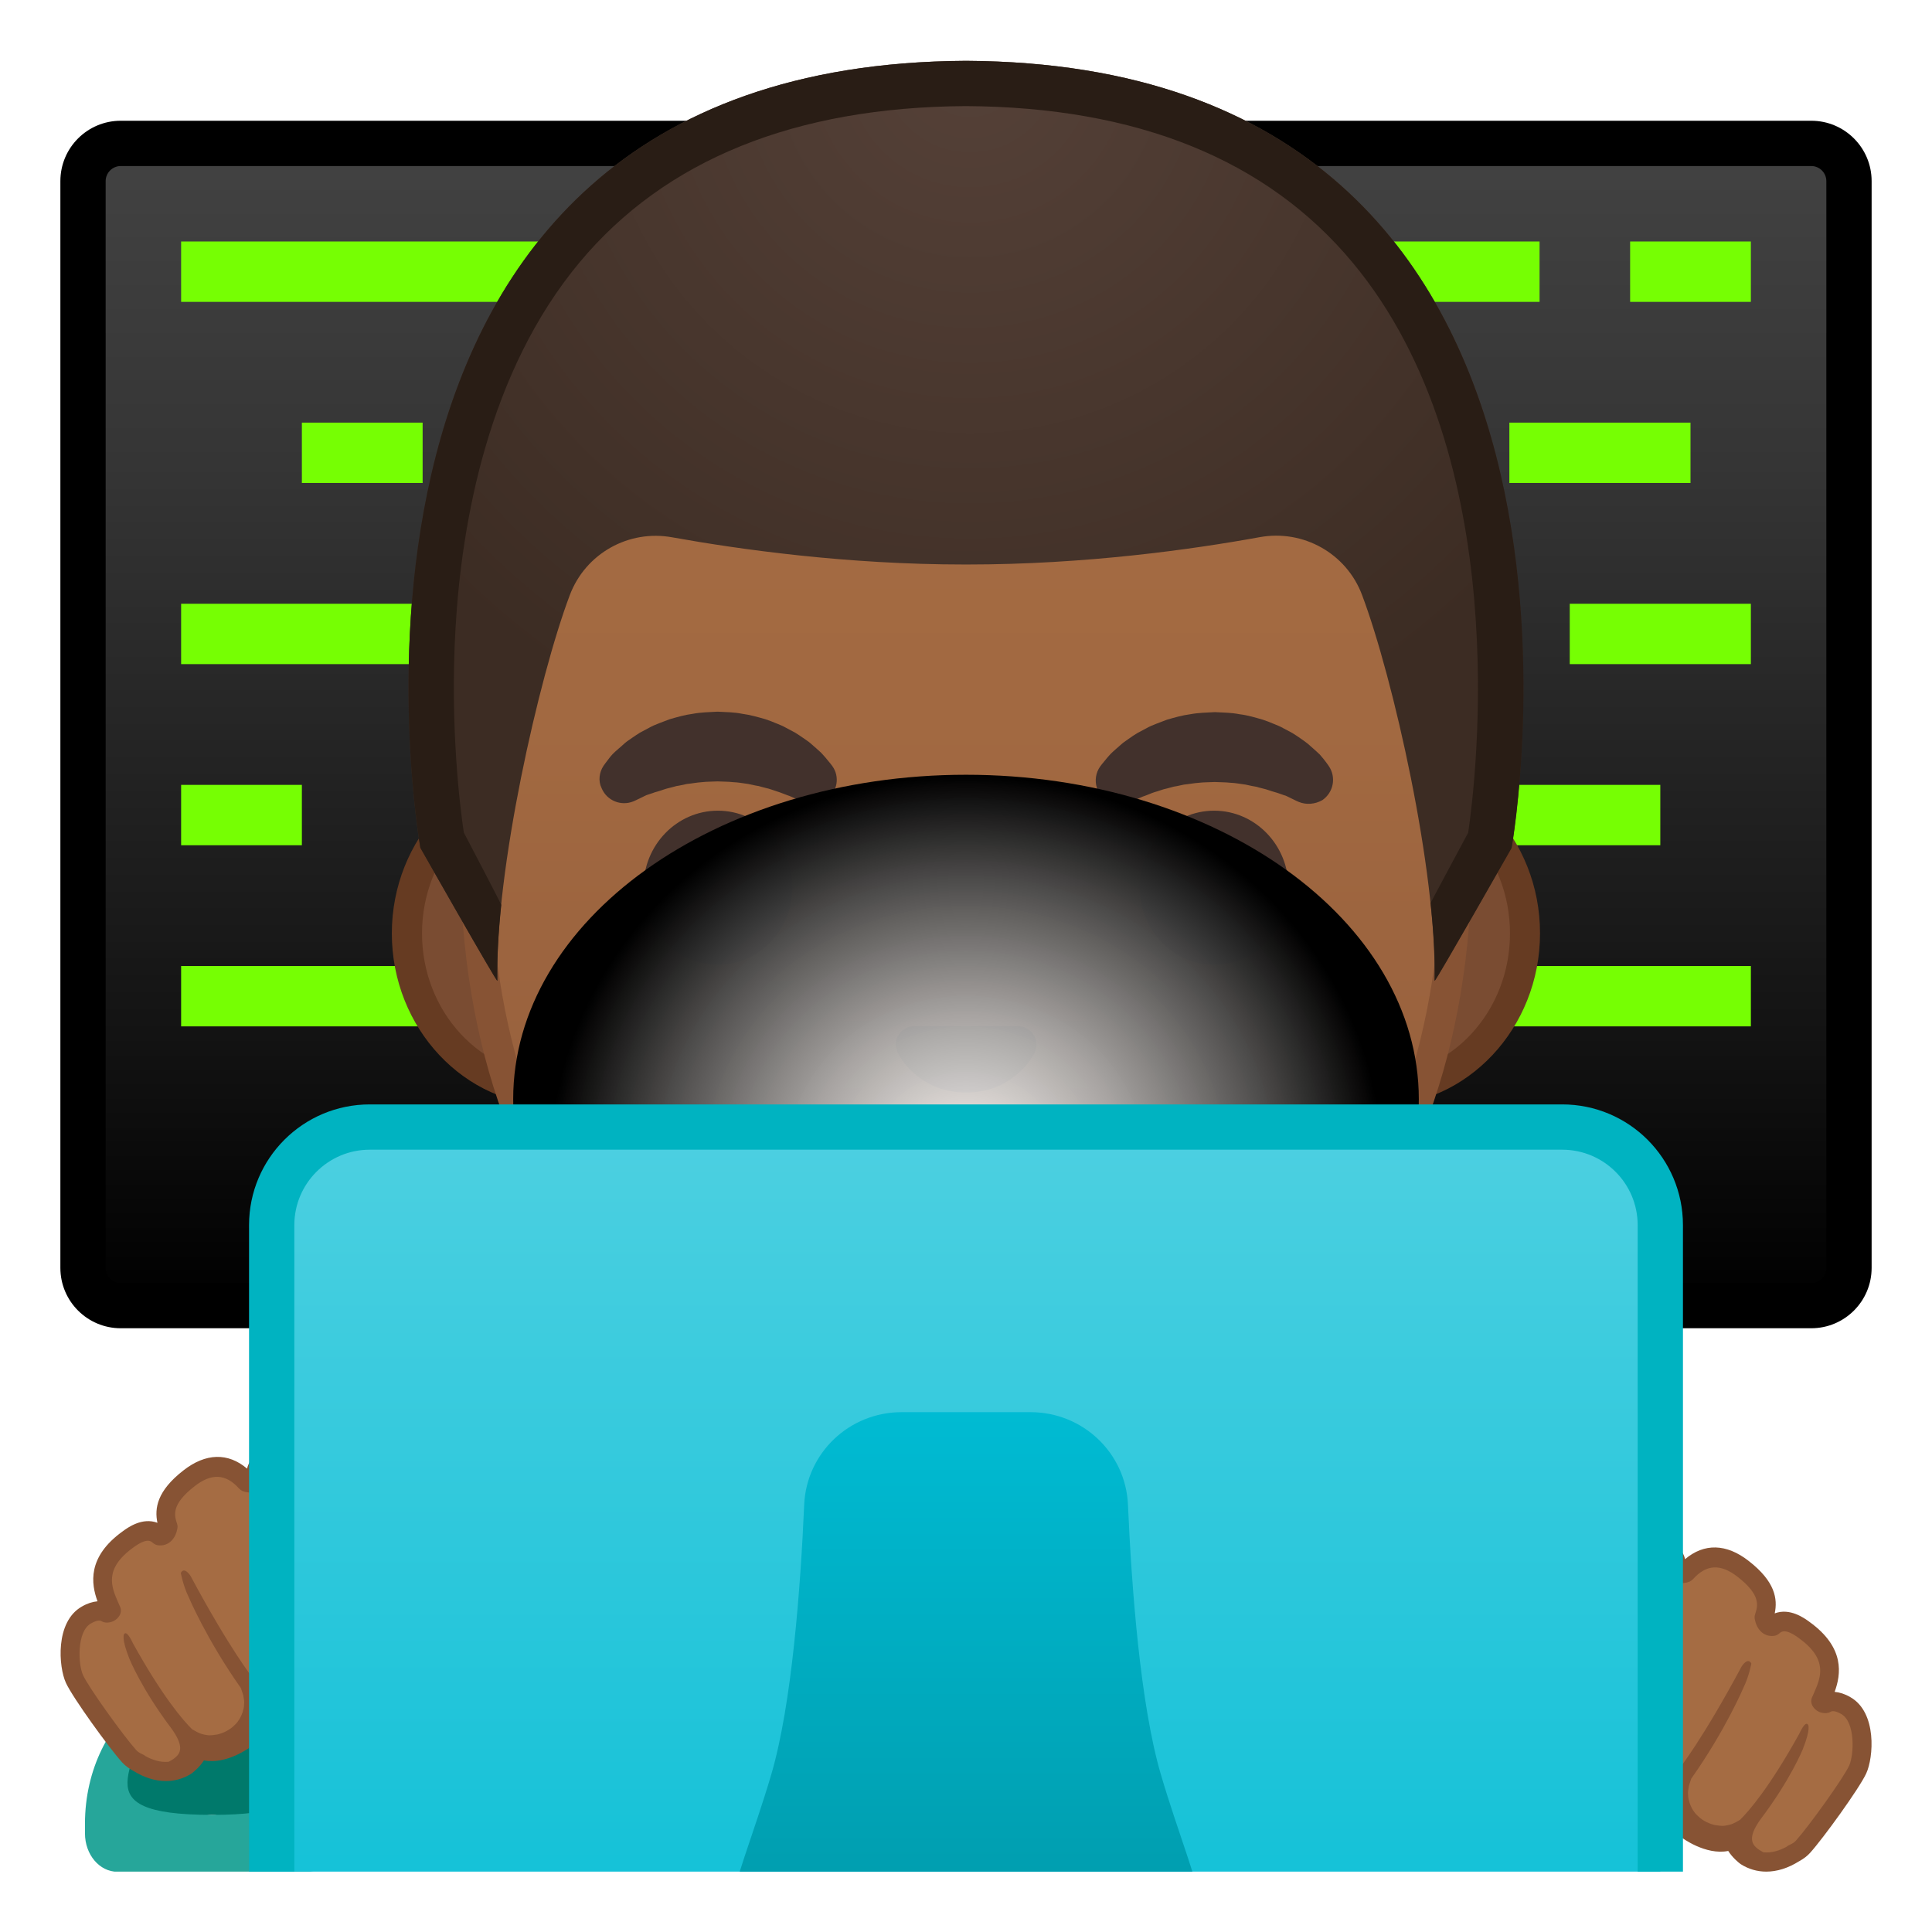
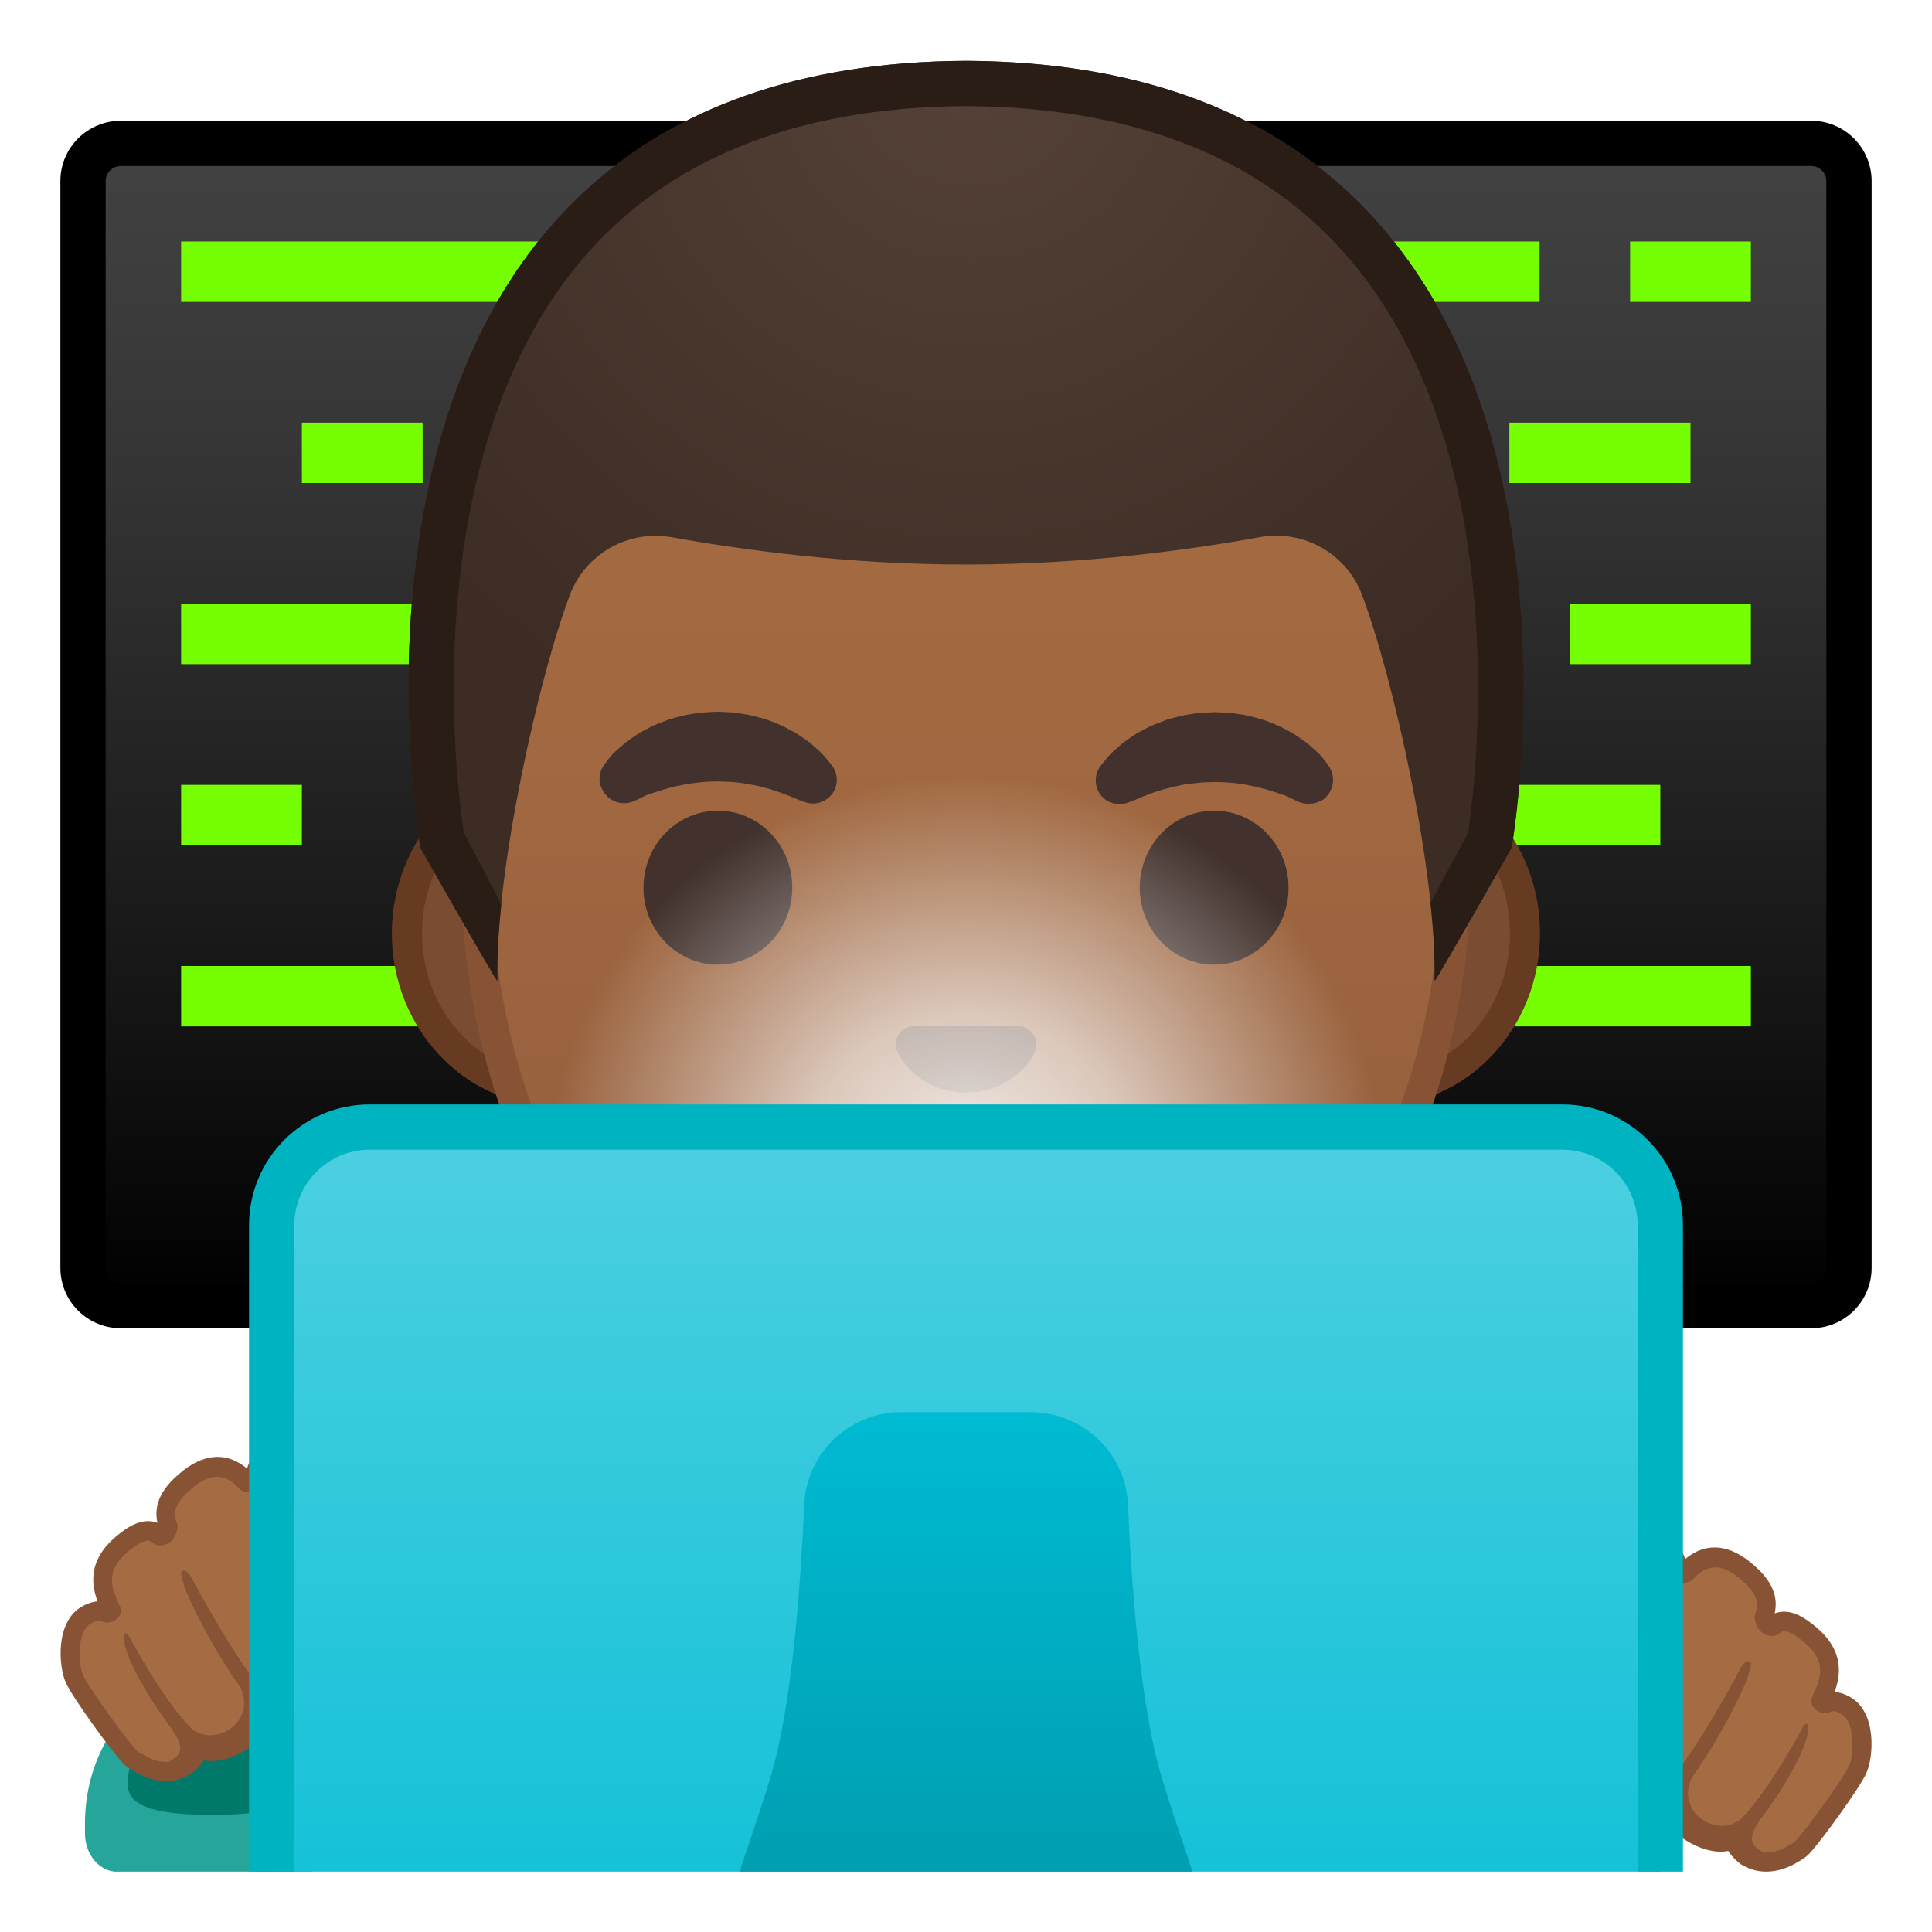
<svg xmlns="http://www.w3.org/2000/svg" xmlns:xlink="http://www.w3.org/1999/xlink" enable-background="new 0 0 128 128" viewBox="0 0 128 128">
  <defs>
    <rect id="h" x="4" y="4" width="120" height="120" />
  </defs>
  <clipPath id="a">
    <use xlink:href="#h" />
  </clipPath>
  <g clip-path="url(#a)">
    <linearGradient id="g" x1="64" x2="64" y1="9.991" y2="86.57" gradientUnits="userSpaceOnUse">
      <stop stop-color="#424242" offset=".003" />
      <stop stop-color="#353535" offset=".271" />
      <stop stop-color="#131313" offset=".764" />
      <stop offset="1" />
    </linearGradient>
    <path d="M8,86.5c-1.38,0-2.5-1.12-2.5-2.5V12c0-1.38,1.12-2.5,2.5-2.5h112 c1.38,0,2.5,1.12,2.5,2.5v72c0,1.38-1.12,2.5-2.5,2.5H8z" fill="url(#g)" />
    <path d="m120 11c0.55 0 1 0.45 1 1v72c0 0.55-0.45 1-1 1h-112c-0.55 0-1-0.45-1-1v-72c0-0.55 0.45-1 1-1h112m0-3h-112c-2.21 0-4 1.79-4 4v72c0 2.21 1.79 4 4 4h112c2.21 0 4-1.79 4-4v-72c0-2.21-1.79-4-4-4z" />
    <g fill="#76FF03">
      <rect x="12" y="16" width="24" height="4" />
      <rect x="86" y="16" width="16" height="4" />
      <rect x="108" y="16" width="8" height="4" />
      <rect x="20" y="28" width="8" height="4" />
      <rect x="12" y="40" width="16" height="4" />
      <rect x="12" y="52" width="8" height="4" />
      <rect x="98" y="52" width="12" height="4" />
      <rect x="104" y="40" width="12" height="4" />
      <rect x="12" y="64" width="16" height="4" />
      <rect x="96" y="64" width="20" height="4" />
      <rect x="100" y="28" width="12" height="4" />
    </g>
  </g>
  <g clip-path="url(#a)">
    <path d="m36.67 72.26c-5.36 0-9.71-4.67-9.71-10.41s4.36-10.41 9.71-10.41h54.65c5.36 0 9.71 4.67 9.71 10.41s-4.36 10.41-9.71 10.41h-54.65z" fill="#7A4C32" />
    <path d="m91.33 52.43c4.8 0 8.71 4.22 8.71 9.41s-3.91 9.41-8.71 9.41h-54.66c-4.8 0-8.71-4.22-8.71-9.41s3.91-9.41 8.71-9.41h54.66m0-2h-54.66c-5.89 0-10.71 5.14-10.71 11.41 0 6.28 4.82 11.41 10.71 11.41h54.65c5.89 0 10.71-5.14 10.71-11.41 0.01-6.27-4.81-11.41-10.7-11.41z" fill="#663B22" />
    <linearGradient id="f" x1="64" x2="64" y1="94.591" y2="12.825" gradientUnits="userSpaceOnUse">
      <stop stop-color="#8D5738" offset="0" />
      <stop stop-color="#97603D" offset=".216" />
      <stop stop-color="#A26941" offset=".573" />
      <stop stop-color="#A56C43" offset="1" />
    </linearGradient>
    <path d="m64 95.27c-15.66 0-32.52-12.14-32.52-38.81 0-12.38 3.56-23.79 10.02-32.13 6.04-7.8 14.25-12.27 22.5-12.27s16.45 4.47 22.5 12.27c6.46 8.34 10.02 19.75 10.02 32.13 0 12.09-3.51 22.19-10.14 29.21-5.86 6.19-13.81 9.6-22.38 9.6z" fill="url(#f)" />
    <path d="m64 13.07c7.94 0 15.85 4.33 21.71 11.88 6.33 8.16 9.81 19.35 9.81 31.52 0 11.83-3.41 21.7-9.87 28.52-5.67 5.99-13.36 9.29-21.65 9.29s-15.98-3.3-21.65-9.29c-6.46-6.82-9.87-16.69-9.87-28.52 0-12.16 3.49-23.35 9.81-31.52 5.86-7.55 13.77-11.88 21.71-11.88m0-2c-17.4 0-33.52 18.61-33.52 45.39 0 26.64 16.61 39.81 33.52 39.81s33.52-13.17 33.52-39.81c0-26.78-16.12-45.39-33.52-45.39z" fill="#875334" />
    <g fill="#42312C">
      <path d="m39.99 50.73s0.13-0.19 0.38-0.51c0.07-0.08 0.12-0.16 0.22-0.26 0.11-0.11 0.23-0.22 0.37-0.34s0.28-0.24 0.43-0.38c0.15-0.13 0.31-0.23 0.48-0.35 0.17-0.11 0.34-0.24 0.53-0.35 0.19-0.1 0.4-0.21 0.6-0.32 0.21-0.12 0.43-0.21 0.66-0.3s0.47-0.18 0.71-0.27c0.49-0.14 1-0.29 1.54-0.36 0.53-0.1 1.08-0.11 1.63-0.14 0.55 0.03 1.09 0.03 1.63 0.14 0.53 0.07 1.05 0.22 1.54 0.36 0.24 0.08 0.48 0.17 0.71 0.27 0.23 0.09 0.45 0.18 0.66 0.3 0.21 0.11 0.41 0.22 0.6 0.32 0.19 0.11 0.36 0.24 0.53 0.35 0.17 0.12 0.33 0.22 0.47 0.34s0.27 0.24 0.4 0.35c0.12 0.11 0.24 0.21 0.34 0.31s0.18 0.21 0.26 0.29c0.31 0.36 0.46 0.57 0.46 0.57 0.51 0.7 0.35 1.69-0.36 2.19-0.43 0.31-0.96 0.37-1.43 0.21l-0.29-0.1s-0.19-0.07-0.49-0.2c-0.08-0.03-0.15-0.07-0.25-0.11-0.1-0.03-0.19-0.07-0.3-0.11-0.21-0.08-0.44-0.17-0.7-0.25-0.13-0.04-0.26-0.09-0.4-0.13-0.14-0.03-0.28-0.07-0.43-0.11-0.07-0.02-0.15-0.04-0.22-0.06-0.08-0.01-0.15-0.03-0.23-0.04-0.16-0.03-0.31-0.07-0.47-0.1-0.33-0.04-0.66-0.11-1-0.12-0.34-0.04-0.69-0.03-1.03-0.05-0.35 0.02-0.7 0.01-1.03 0.05-0.34 0.02-0.67 0.09-1 0.12-0.16 0.03-0.31 0.07-0.47 0.1-0.08 0.01-0.16 0.03-0.23 0.04-0.07 0.02-0.15 0.04-0.22 0.06-0.15 0.04-0.29 0.07-0.43 0.11s-0.27 0.09-0.4 0.13-0.25 0.08-0.37 0.11c-0.1 0.04-0.2 0.07-0.29 0.1s-0.18 0.06-0.27 0.09c-0.1 0.04-0.2 0.1-0.29 0.14-0.36 0.18-0.57 0.27-0.57 0.27-0.83 0.34-1.77-0.05-2.11-0.87-0.24-0.48-0.16-1.06 0.13-1.49z" />
      <ellipse cx="47.56" cy="58.81" rx="4.93" ry="5.1" />
      <path d="m86.05 53.13s-0.22-0.09-0.57-0.27c-0.09-0.04-0.19-0.1-0.29-0.14-0.09-0.02-0.18-0.06-0.27-0.09s-0.19-0.07-0.29-0.1c-0.12-0.04-0.24-0.07-0.37-0.11s-0.26-0.09-0.4-0.13-0.28-0.07-0.43-0.11c-0.07-0.02-0.15-0.04-0.22-0.06-0.08-0.01-0.15-0.03-0.23-0.04-0.16-0.03-0.31-0.07-0.47-0.1-0.33-0.04-0.66-0.11-1-0.12-0.34-0.04-0.69-0.03-1.03-0.05-0.35 0.02-0.7 0.01-1.03 0.05-0.34 0.02-0.67 0.09-1 0.12-0.16 0.03-0.31 0.07-0.47 0.1-0.08 0.01-0.16 0.03-0.23 0.04-0.07 0.02-0.15 0.04-0.22 0.06-0.15 0.04-0.29 0.08-0.43 0.11-0.14 0.04-0.27 0.09-0.4 0.13-0.26 0.07-0.49 0.16-0.7 0.25-0.11 0.04-0.2 0.08-0.3 0.11-0.09 0.04-0.17 0.08-0.25 0.11-0.3 0.13-0.49 0.2-0.49 0.2l-0.28 0.1c-0.82 0.29-1.72-0.15-2-0.97-0.17-0.5-0.08-1.03 0.21-1.44 0 0 0.16-0.22 0.46-0.57 0.08-0.09 0.16-0.19 0.26-0.29s0.22-0.2 0.34-0.31 0.26-0.23 0.4-0.35 0.31-0.22 0.47-0.34c0.17-0.12 0.34-0.24 0.53-0.35 0.19-0.1 0.4-0.21 0.6-0.32 0.21-0.12 0.43-0.21 0.66-0.3s0.46-0.18 0.71-0.27c0.49-0.14 1-0.29 1.54-0.36 0.53-0.1 1.08-0.11 1.63-0.14 0.55 0.03 1.09 0.03 1.63 0.14 0.53 0.06 1.05 0.22 1.54 0.36 0.24 0.08 0.48 0.17 0.71 0.27 0.23 0.09 0.45 0.18 0.66 0.3 0.21 0.11 0.41 0.22 0.6 0.32 0.19 0.11 0.36 0.24 0.53 0.35 0.17 0.12 0.32 0.22 0.48 0.35 0.15 0.13 0.3 0.26 0.43 0.38s0.26 0.23 0.37 0.34c0.09 0.1 0.15 0.18 0.22 0.26 0.25 0.31 0.38 0.51 0.38 0.51 0.5 0.74 0.31 1.74-0.43 2.25-0.49 0.28-1.07 0.32-1.56 0.12z" />
      <ellipse cx="80.44" cy="58.81" rx="4.93" ry="5.1" />
    </g>
    <path d="m67.86 68.06c-0.11-0.04-0.21-0.07-0.32-0.08h-7.07c-0.11 0.01-0.22 0.04-0.32 0.08-0.64 0.26-0.99 0.92-0.69 1.63s1.71 2.69 4.55 2.69 4.25-1.99 4.55-2.69c0.29-0.71-0.06-1.37-0.7-1.63z" fill="#573521" />
    <path d="m72.42 76.14c-3.19 1.89-13.63 1.89-16.81 0-1.83-1.09-3.7 0.58-2.94 2.24 0.75 1.63 6.45 5.42 11.37 5.42s10.55-3.79 11.3-5.42c0.75-1.66-1.09-3.33-2.92-2.24z" fill="#795548" />
    <defs>
      <path id="e" d="m64 4.03h-0.02s-0.01 0-0.02 0c-45.43 0.24-36.12 52.14-36.12 52.14s5.1 8.99 5.1 8.81c-0.03-1.41 0.46-6.89 0.46-6.89l-2.68-2.92s3.89-25.44 6.79-24.91c4.45 0.81 26.54 2 26.57 2 7.83 0 14.92-0.36 19.37-1.17 2.9-0.53 9.64 1.7 10.68 4.45 1.33 3.54 3.13 19.71 3.13 19.71l-2.68 2.83s0.49 5.51 0.46 6.89c0 0.18 5.1-8.81 5.1-8.81s9.3-51.89-36.14-52.13z" />
    </defs>
    <clipPath>
      <use xlink:href="#e" />
    </clipPath>
    <radialGradient id="d" cx="64.26" cy="4.274" r="48.85" gradientUnits="userSpaceOnUse">
      <stop stop-color="#554138" offset="0" />
      <stop stop-color="#3C2C23" offset="1" />
    </radialGradient>
    <path d="m64.02 4.03h-0.02s-0.01 0-0.02 0c-45.43 0.24-36.13 52.14-36.13 52.14s5.1 8.99 5.1 8.81c-0.16-7.25 2.74-20.09 4.8-25.55 1.04-2.76 3.9-4.36 6.79-3.83 4.46 0.8 11.55 1.8 19.38 1.8h0.08 0.08c7.83 0 14.92-1 19.37-1.81 2.9-0.53 5.76 1.08 6.79 3.83 2.06 5.47 4.96 18.3 4.8 25.55 0 0.18 5.1-8.81 5.1-8.81s9.31-51.89-36.12-52.13z" fill="url(#d)" />
    <path d="m64.02 4.03h-0.02s-0.01 0-0.02 0c-45.43 0.24-36.13 52.14-36.13 52.14s5 8.81 5.1 8.81c-0.03-1.48 0.07-3.2 0.26-5.03-0.12-0.29-2.46-4.75-2.48-4.79-0.24-1.6-0.93-6.98-0.55-13.56 0.41-7.04 2.17-16.96 8.22-24.22 5.67-6.8 14.27-10.28 25.56-10.35h0.04c11.32 0.06 19.93 3.54 25.6 10.35 10.81 12.96 8.18 34.33 7.67 37.79-0.02 0.04-2.46 4.58-2.49 4.65 0.2 1.89 0.31 3.65 0.27 5.17 0.09 0 5.1-8.81 5.1-8.81s9.3-51.91-36.13-52.15z" fill="#291D15" />
  </g>
  <radialGradient id="c" cx="141.87" cy="71.209" r="27.001" gradientTransform="matrix(9.0766e-14 -.9556 1.0212 1.1376e-13 -8.7188 212.74)" gradientUnits="userSpaceOnUse">
    <stop stop-color="#fff" stop-opacity=".9" offset="0" />
-     <stop stop-color="#E7E7E7" stop-opacity=".912" offset=".123" />
-     <stop stop-color="#A8A8A8" stop-opacity=".938" offset=".383" />
-     <stop stop-color="#444" stop-opacity=".976" offset=".757" />
-     <stop offset="1" />
+     <stop stop-color="#fff" stop-opacity=".8" offset=".123" />
+     <stop stop-color="#fff" stop-opacity=".65" offset=".383" />
+     <stop stop-color="#fff" stop-opacity=".25" offset=".757" />
+     <stop stop-color="#fff" stop-opacity="0" offset="1" />
  </radialGradient>
  <ellipse cx="64" cy="72.83" rx="30" ry="21.5" clip-path="url(#a)" fill="url(#c)" />
  <g clip-path="url(#a)">
    <path d="m18.45 112.37c0.01 0.15 0.01 0.3 0.01 0.45 0 4.1-1.98 7.42-4.41 7.42-2.44 0-4.41-3.32-4.41-7.42 0-0.15 0.01-0.3 0.01-0.45-2.41 1.75-4.02 4.87-4.02 8.45v0.65c0 1.4 0.96 2.54 2.15 2.54h12.54c1.19 0 2.15-1.13 2.15-2.54v-0.65c0-3.58-1.61-6.71-4.02-8.45z" fill="#26A69A" />
    <path d="m14.05 120.24c9 0 4.41-3.32 4.41-7.42 0-0.15-0.01-0.3-0.01-0.45-1.28-0.93-2.79-1.48-4.4-1.48-1.62 0-3.12 0.55-4.4 1.48-0.01 0.15-0.01 0.3-0.01 0.45-0.01 4.1-4.64 7.42 4.41 7.42z" fill="#00796B" />
  </g>
  <g clip-path="url(#a)">
    <path d="m27.98 106.8c-0.11-2.84-2.23-8.7-5-9.19-0.17-0.03-0.32-0.11-0.41-0.25-0.44-0.67-1.85-2.47-4.43-1.05-0.96 0.53-1.3 1-1.14 1.68-0.12 0.14-0.34 0.31-0.66 0.18-1.04-1.16-2.32-1.4-3.81-0.24-1.69 1.32-1.69 2.26-1.38 3.19l-0.01 0.01s-0.08 0.65-0.56 0.59c-0.51-0.44-1.13-0.44-2.09 0.26-2.6 1.88-1.53 3.66-1.09 4.71-0.06 0.1-0.16 0.17-0.32 0.16-0.34-0.18-0.77-0.18-1.35 0.15-1.38 0.79-1.18 3.39-0.79 4.24 0.43 0.93 2.8 4.19 3.62 5.11 0.19 0.21 0.42 0.36 0.67 0.46-0.03-0.01-0.06-0.02-0.08-0.03 0.71 0.44 1.95 0.97 3.16 0.22 0 0 0.77-0.56 0.84-1.15 1.31 0.73 3.12-0.63 3.12-0.63 0.85-0.65 1.07-1.38 1.04-2.01 0.43 0.26 0.9 0.36 1.35 0.37 1.36 0.04 2.61-0.76 2.61-0.76 1.95-1.11 2.34-2.27 2.33-3.04 1.01 0.63 2.26 0.16 2.26 0.16 2.19-0.99 2.12-3.14 2.12-3.14z" fill="#A56C43" />
    <path d="m28.62 106.78v0c-0.12-3.05-2.36-9.23-5.51-9.77-1.25-1.91-3.22-2.38-5.27-1.26-0.62 0.34-1.3 0.81-1.47 1.55-1.26-1.07-2.74-1.04-4.22 0.12-1.75 1.36-1.92 2.51-1.72 3.47-1-0.38-1.96 0.31-2.31 0.57-2.36 1.7-2.08 3.48-1.66 4.63-0.33 0.03-0.68 0.14-1.04 0.35-1.78 1.01-1.54 4.01-1.05 5.06 0.47 1.01 2.86 4.31 3.72 5.26 0.19 0.21 0.43 0.39 0.7 0.54 0.01 0 0.01 0.01 0.02 0.01 0.73 0.46 1.47 0.69 2.18 0.69 0.59 0 1.17-0.16 1.7-0.5 0.11-0.08 0.53-0.41 0.82-0.87 1.5 0.3 3.07-0.87 3.14-0.93 0.68-0.52 1.02-1.09 1.18-1.61 0.26 0.07 0.53 0.1 0.82 0.11 1.52 0.03 2.91-0.83 2.94-0.85 1.59-0.9 2.27-1.88 2.52-2.71 1 0.23 1.93-0.11 2.01-0.14 2.55-1.13 2.51-3.62 2.5-3.72zm-2.7 1.52c-0.79 0.59-1.5 0.68-2.08 0.44-0.57-0.47-1.08-1.42-1.08-1.42-2.25-4.13-3.8-6.2-3.8-6.2-0.15-0.18-0.48-0.75-0.95-1.04-0.59-0.36-0.42 0.28-0.42 0.28 2.62 4.08 4.21 7.34 4.21 7.34 0.68 1.24 0.56 2.11 0.36 2.6-0.22 0.59-1.53 1.43-1.53 1.43-2.64 1.58-3.86-0.53-3.86-0.53s-1.55-1.94-4.14-6.78c0 0-0.41-0.67-0.65-0.21 0 0 0.14 0.82 0.52 1.6 0 0 1.18 2.8 3.46 6.03 0.02 0.05 0.03 0.1 0.05 0.15 0.04 0.11 0.08 0.23 0.11 0.34 0.01 0.04 0.01 0.08 0.02 0.13 0.02 0.11 0.04 0.22 0.04 0.33 0 0.04-0.01 0.07-0.01 0.1 0 0.11-0.01 0.21-0.03 0.31l-0.03 0.09c-0.02 0.1-0.05 0.2-0.09 0.29-0.01 0.03-0.03 0.06-0.04 0.09-0.04 0.09-0.08 0.17-0.13 0.25-0.02 0.03-0.05 0.06-0.07 0.1-0.05 0.07-0.09 0.13-0.15 0.19-0.04 0.04-0.09 0.08-0.13 0.12s-0.08 0.08-0.13 0.12c-0.09 0.07-0.19 0.14-0.28 0.19-0.22 0.13-0.42 0.2-0.63 0.26-0.06 0.02-0.12 0.02-0.18 0.03-0.14 0.02-0.27 0.04-0.4 0.04-0.06 0-0.13-0.01-0.19-0.02-0.12-0.02-0.24-0.04-0.35-0.08-0.05-0.02-0.11-0.03-0.16-0.06-0.12-0.05-0.24-0.12-0.36-0.19-0.03-0.02-0.06-0.03-0.09-0.05-0.59-0.58-1.95-2.14-3.93-5.71 0 0-0.39-0.9-0.58-0.59 0 0-0.2 0.24 0.35 1.62 0 0 0.79 1.98 2.79 4.63 0.73 1.01 0.66 1.5 0.37 1.81-0.02 0.02-0.05 0.04-0.07 0.07-0.14 0.13-0.31 0.23-0.48 0.32-0.56 0.06-1.1-0.13-1.54-0.37-0.05-0.05-0.12-0.09-0.19-0.12-0.19-0.08-0.34-0.18-0.44-0.3-0.85-0.95-3.13-4.12-3.51-4.95-0.33-0.72-0.42-2.88 0.52-3.42 0.48-0.28 0.67-0.18 0.73-0.14 0.08 0.05 0.18 0.07 0.27 0.08 0.37 0.02 0.71-0.15 0.9-0.47 0.1-0.17 0.12-0.38 0.04-0.57l-0.12-0.27c-0.46-1.05-0.98-2.24 1-3.67 0.89-0.65 1.15-0.43 1.3-0.29 0.1 0.08 0.22 0.14 0.34 0.15 0.69 0.08 1.13-0.44 1.25-1.02 0.04-0.13 0.05-0.27 0-0.41-0.18-0.56-0.41-1.26 1.17-2.49 1.12-0.87 2.06-0.82 2.94 0.16 0.07 0.07 0.15 0.13 0.24 0.17 0.51 0.2 1.02 0.07 1.39-0.36 0.13-0.16 0.18-0.36 0.13-0.56-0.05-0.19-0.11-0.46 0.82-0.97 1.48-0.81 2.69-0.53 3.59 0.84 0.18 0.28 0.48 0.46 0.83 0.53 0.11 0.02 0.22 0.06 0.33 0.1 1.13 1.8 2.32 4.06 2.84 5.05 0.98 1.8 1.62 3.59-0.09 4.88z" fill="#875334" />
  </g>
  <g clip-path="url(#a)">
    <path d="m100.03 112.8c0.11-2.84 2.23-8.7 5-9.19 0.17-0.03 0.32-0.11 0.41-0.25 0.44-0.67 1.85-2.47 4.43-1.05 0.96 0.53 1.3 1 1.14 1.68 0.12 0.14 0.34 0.31 0.66 0.18 1.04-1.16 2.32-1.4 3.81-0.24 1.69 1.32 1.69 2.26 1.38 3.19l0.01 0.01s0.08 0.65 0.56 0.59c0.51-0.44 1.13-0.44 2.09 0.26 2.6 1.88 1.53 3.66 1.09 4.71 0.06 0.1 0.16 0.17 0.32 0.16 0.34-0.18 0.77-0.18 1.35 0.15 1.38 0.79 1.18 3.39 0.79 4.24-0.43 0.93-2.8 4.19-3.62 5.11-0.19 0.21-0.42 0.36-0.67 0.46 0.03-0.01 0.06-0.02 0.08-0.03-0.71 0.44-1.95 0.97-3.16 0.22 0 0-0.77-0.56-0.84-1.15-1.31 0.73-3.12-0.63-3.12-0.63-0.85-0.65-1.07-1.38-1.04-2.01-0.43 0.26-0.9 0.36-1.35 0.37-1.36 0.04-2.61-0.76-2.61-0.76-1.95-1.11-2.34-2.27-2.33-3.04-1.01 0.63-2.26 0.16-2.26 0.16-2.19-0.99-2.12-3.14-2.12-3.14z" fill="#A56C43" />
    <path d="m99.39 112.78v0c0.12-3.05 2.36-9.23 5.51-9.77 1.25-1.91 3.22-2.38 5.27-1.26 0.62 0.34 1.3 0.81 1.47 1.55 1.26-1.07 2.74-1.04 4.22 0.12 1.75 1.36 1.92 2.51 1.72 3.47 1-0.38 1.96 0.31 2.31 0.57 2.36 1.7 2.08 3.48 1.66 4.63 0.33 0.03 0.68 0.14 1.04 0.35 1.78 1.01 1.54 4.01 1.05 5.06-0.47 1.01-2.86 4.31-3.72 5.26-0.19 0.21-0.43 0.39-0.7 0.54-0.01 0-0.01 0.01-0.02 0.01-0.73 0.46-1.47 0.69-2.18 0.69-0.59 0-1.17-0.16-1.7-0.5-0.11-0.08-0.53-0.41-0.82-0.87-1.5 0.3-3.07-0.87-3.14-0.93-0.68-0.52-1.02-1.09-1.18-1.61-0.26 0.07-0.53 0.1-0.82 0.11-1.52 0.03-2.91-0.83-2.94-0.85-1.59-0.9-2.27-1.88-2.52-2.71-1 0.23-1.93-0.11-2.01-0.14-2.55-1.13-2.5-3.62-2.5-3.72zm2.7 1.52c0.79 0.59 1.5 0.68 2.08 0.44 0.57-0.47 1.08-1.42 1.08-1.42 2.25-4.13 3.8-6.2 3.8-6.2 0.15-0.18 0.48-0.75 0.95-1.04 0.59-0.36 0.42 0.28 0.42 0.28-2.62 4.08-4.21 7.34-4.21 7.34-0.68 1.24-0.56 2.11-0.36 2.6 0.22 0.59 1.53 1.43 1.53 1.43 2.64 1.58 3.86-0.53 3.86-0.53s1.55-1.94 4.14-6.78c0 0 0.41-0.67 0.65-0.21 0 0-0.14 0.82-0.52 1.6 0 0-1.18 2.8-3.46 6.03-0.02 0.05-0.03 0.1-0.05 0.15-0.04 0.11-0.08 0.23-0.11 0.34-0.01 0.04-0.01 0.08-0.02 0.13-0.02 0.11-0.04 0.22-0.04 0.33 0 0.04 0.01 0.07 0.01 0.1 0 0.11 0.01 0.21 0.03 0.31l0.03 0.09c0.02 0.1 0.05 0.2 0.09 0.29 0.01 0.03 0.03 0.06 0.04 0.09 0.04 0.09 0.08 0.17 0.13 0.25 0.02 0.03 0.05 0.06 0.07 0.1 0.05 0.07 0.09 0.13 0.15 0.19 0.04 0.04 0.09 0.08 0.13 0.12s0.08 0.08 0.13 0.12c0.09 0.07 0.19 0.14 0.28 0.19 0.22 0.13 0.42 0.2 0.63 0.26 0.06 0.02 0.12 0.02 0.18 0.03 0.14 0.02 0.27 0.04 0.4 0.04 0.06 0 0.13-0.01 0.19-0.02 0.12-0.02 0.24-0.04 0.35-0.08 0.05-0.02 0.11-0.03 0.16-0.06 0.12-0.05 0.24-0.12 0.36-0.19 0.03-0.02 0.06-0.03 0.09-0.05 0.59-0.58 1.95-2.14 3.93-5.71 0 0 0.39-0.9 0.58-0.59 0 0 0.2 0.24-0.35 1.62 0 0-0.79 1.98-2.79 4.63-0.73 1.01-0.66 1.5-0.37 1.81 0.02 0.02 0.05 0.04 0.07 0.07 0.14 0.13 0.31 0.23 0.48 0.32 0.56 0.06 1.1-0.13 1.54-0.37 0.05-0.05 0.12-0.09 0.19-0.12 0.19-0.08 0.34-0.18 0.44-0.3 0.85-0.95 3.13-4.12 3.51-4.95 0.33-0.72 0.42-2.88-0.52-3.42-0.48-0.28-0.67-0.18-0.73-0.14-0.08 0.05-0.18 0.07-0.27 0.08-0.37 0.02-0.71-0.15-0.9-0.47-0.1-0.17-0.12-0.38-0.04-0.57l0.12-0.27c0.46-1.05 0.98-2.24-1-3.67-0.89-0.65-1.15-0.43-1.3-0.29-0.1 0.08-0.22 0.14-0.34 0.15-0.69 0.08-1.13-0.44-1.25-1.02-0.04-0.13-0.05-0.27 0-0.41 0.18-0.56 0.41-1.26-1.17-2.49-1.12-0.87-2.06-0.82-2.94 0.16-0.07 0.07-0.15 0.13-0.24 0.17-0.51 0.2-1.02 0.07-1.39-0.36-0.13-0.16-0.18-0.36-0.13-0.56 0.05-0.19 0.11-0.46-0.82-0.97-1.48-0.81-2.69-0.53-3.59 0.84-0.18 0.28-0.48 0.46-0.83 0.53-0.11 0.02-0.22 0.06-0.33 0.1-1.13 1.8-2.32 4.06-2.84 5.05-0.98 1.8-1.61 3.59 0.09 4.88z" fill="#875334" />
  </g>
  <g clip-path="url(#a)">
    <linearGradient id="b" x1="64" x2="64" y1="74.526" y2="142.94" gradientUnits="userSpaceOnUse">
      <stop stop-color="#4DD0E1" offset="0" />
      <stop stop-color="#00BCD4" offset="1" />
    </linearGradient>
    <path d="M24.5,142.5c-3.58,0-6.5-2.92-6.5-6.5V81.17c0-3.58,2.92-6.5,6.5-6.5h79 c3.58,0,6.5,2.92,6.5,6.5V136c0,3.58-2.92,6.5-6.5,6.5H24.5z" fill="url(#b)" />
    <path d="m103.5 76.17c2.76 0 5 2.24 5 5v54.83c0 2.76-2.24 5-5 5h-79c-2.76 0-5-2.24-5-5v-54.83c0-2.76 2.24-5 5-5h79m0-3h-79c-4.42 0-8 3.58-8 8v54.83c0 4.42 3.58 8 8 8h79c4.42 0 8-3.58 8-8v-54.83c0-4.42-3.58-8-8-8z" fill="#00B3C1" />
  </g>
  <linearGradient id="i" x1="64" x2="64" y1="92.596" y2="131.87" gradientUnits="userSpaceOnUse">
    <stop stop-color="#00BCD4" offset="0" />
    <stop stop-color="#0097A7" offset="1" />
  </linearGradient>
  <path d="m76.91 117.56c-1.37-4.66-1.94-12.44-2.18-17.87-0.15-3.43-2.99-6.13-6.45-6.13h-8.55c-3.46 0-6.3 2.7-6.45 6.13-0.24 5.44-0.81 13.21-2.18 17.87-2.27 7.72-5.81 13.99 0.34 13.99h12.18 0.77 12.18c6.15 0 2.6-6.27 0.34-13.99z" clip-path="url(#a)" fill="url(#i)" />
</svg>
